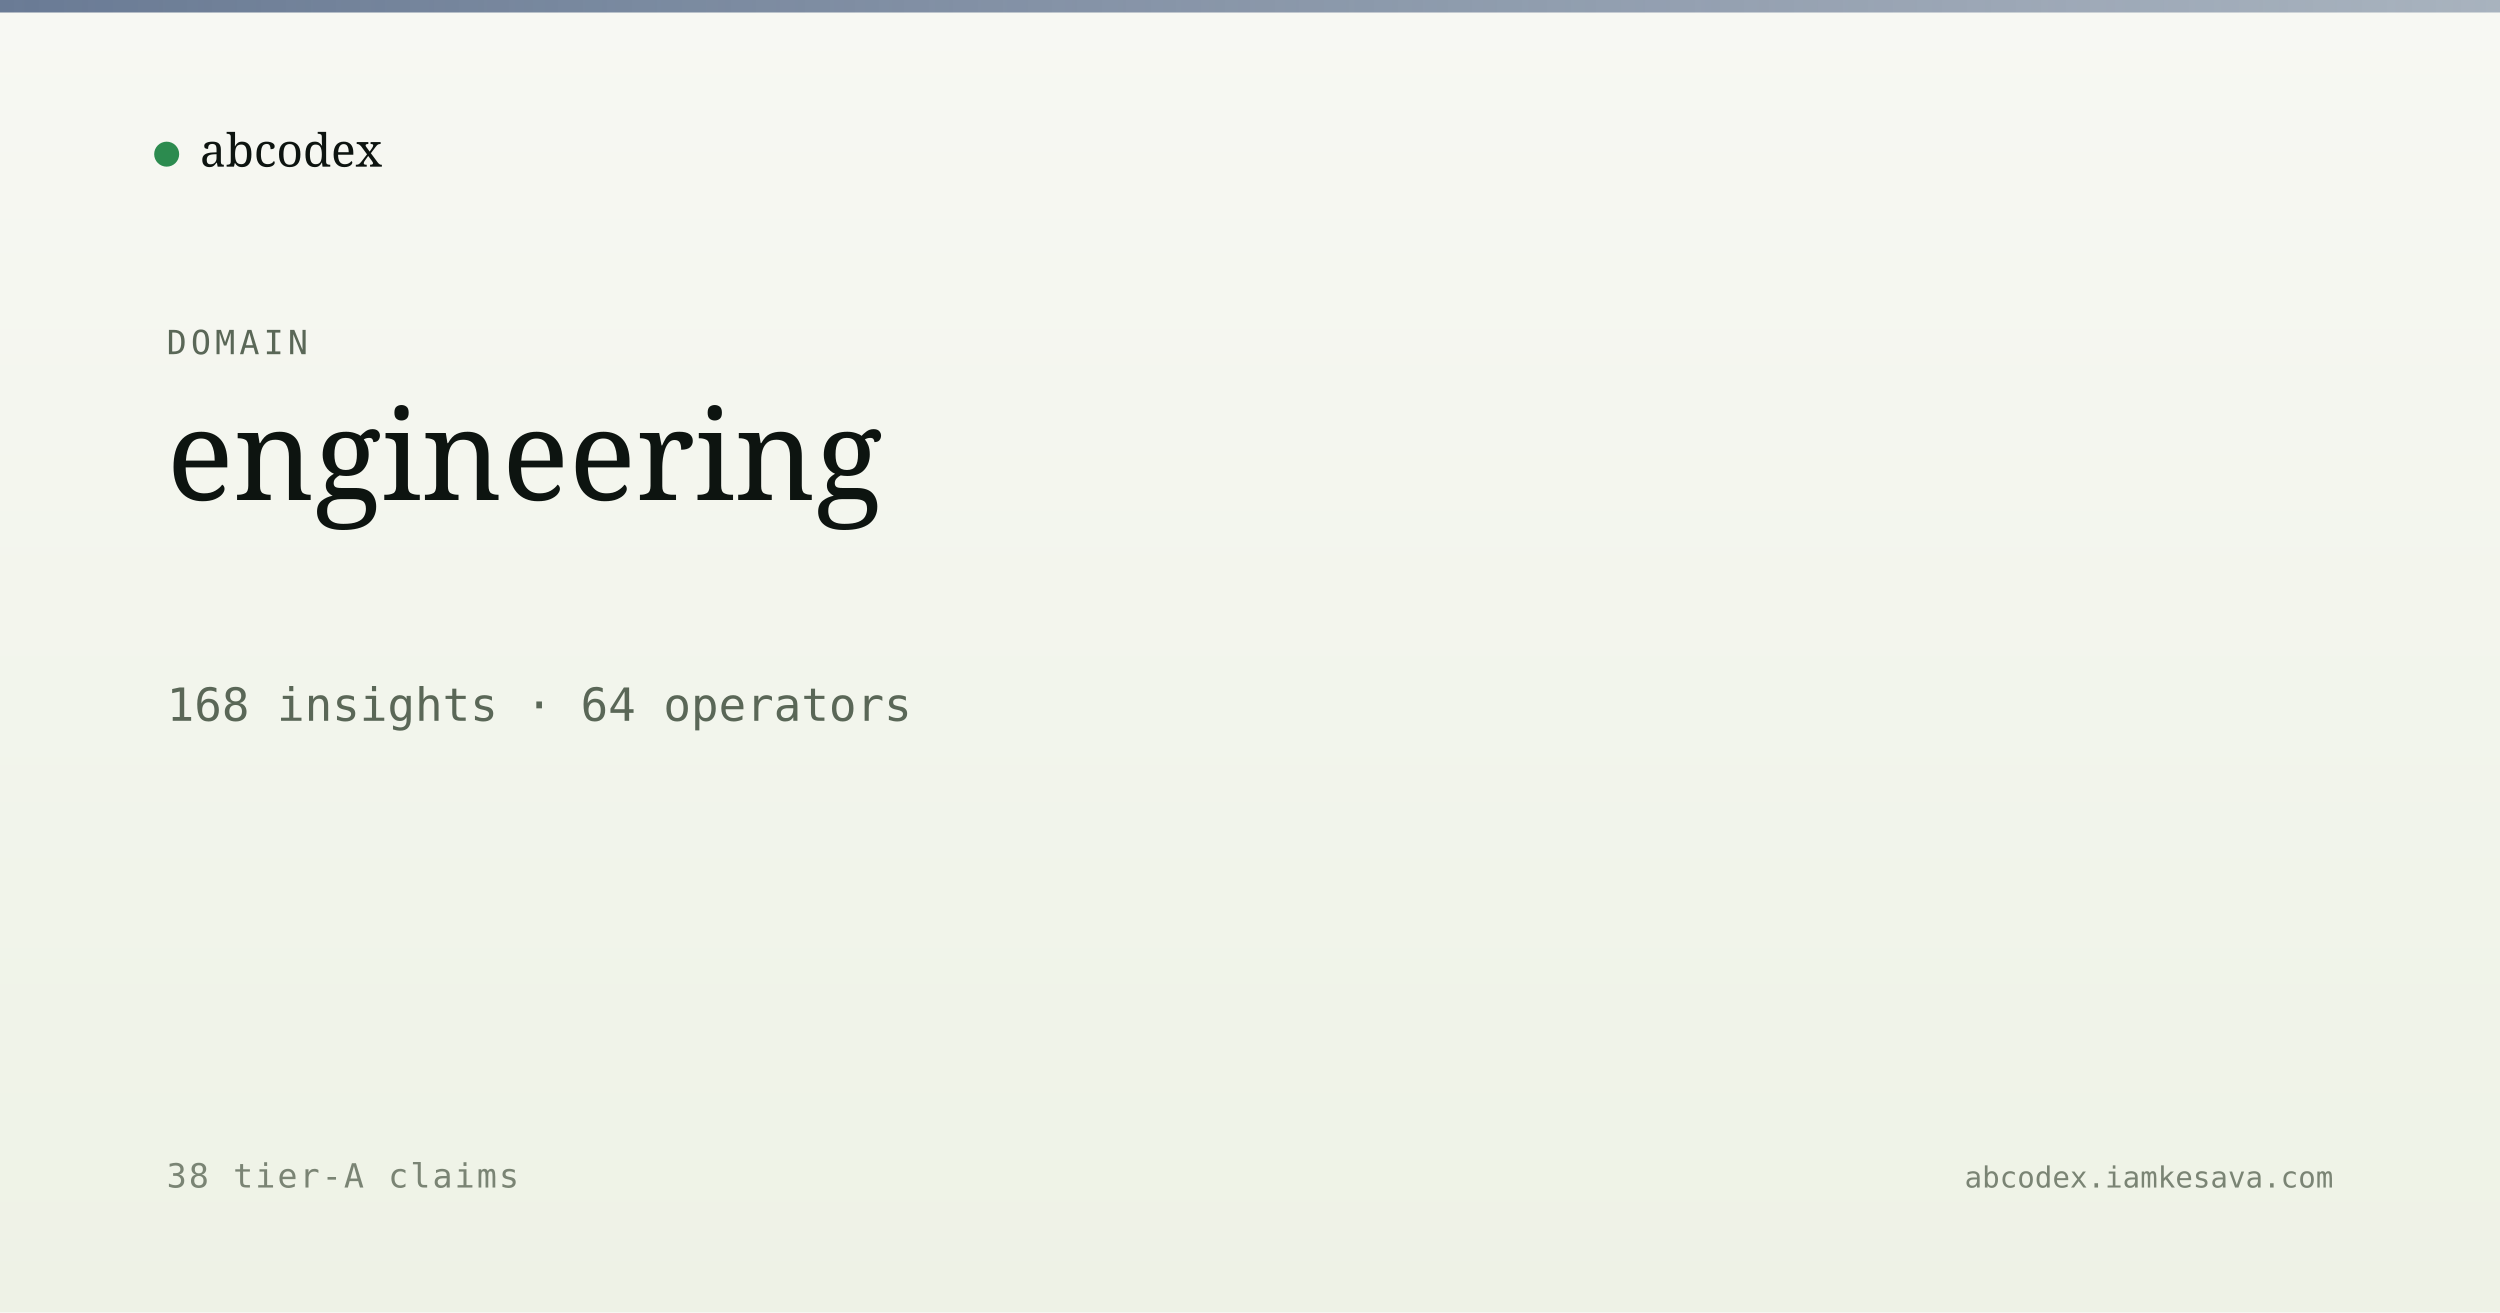
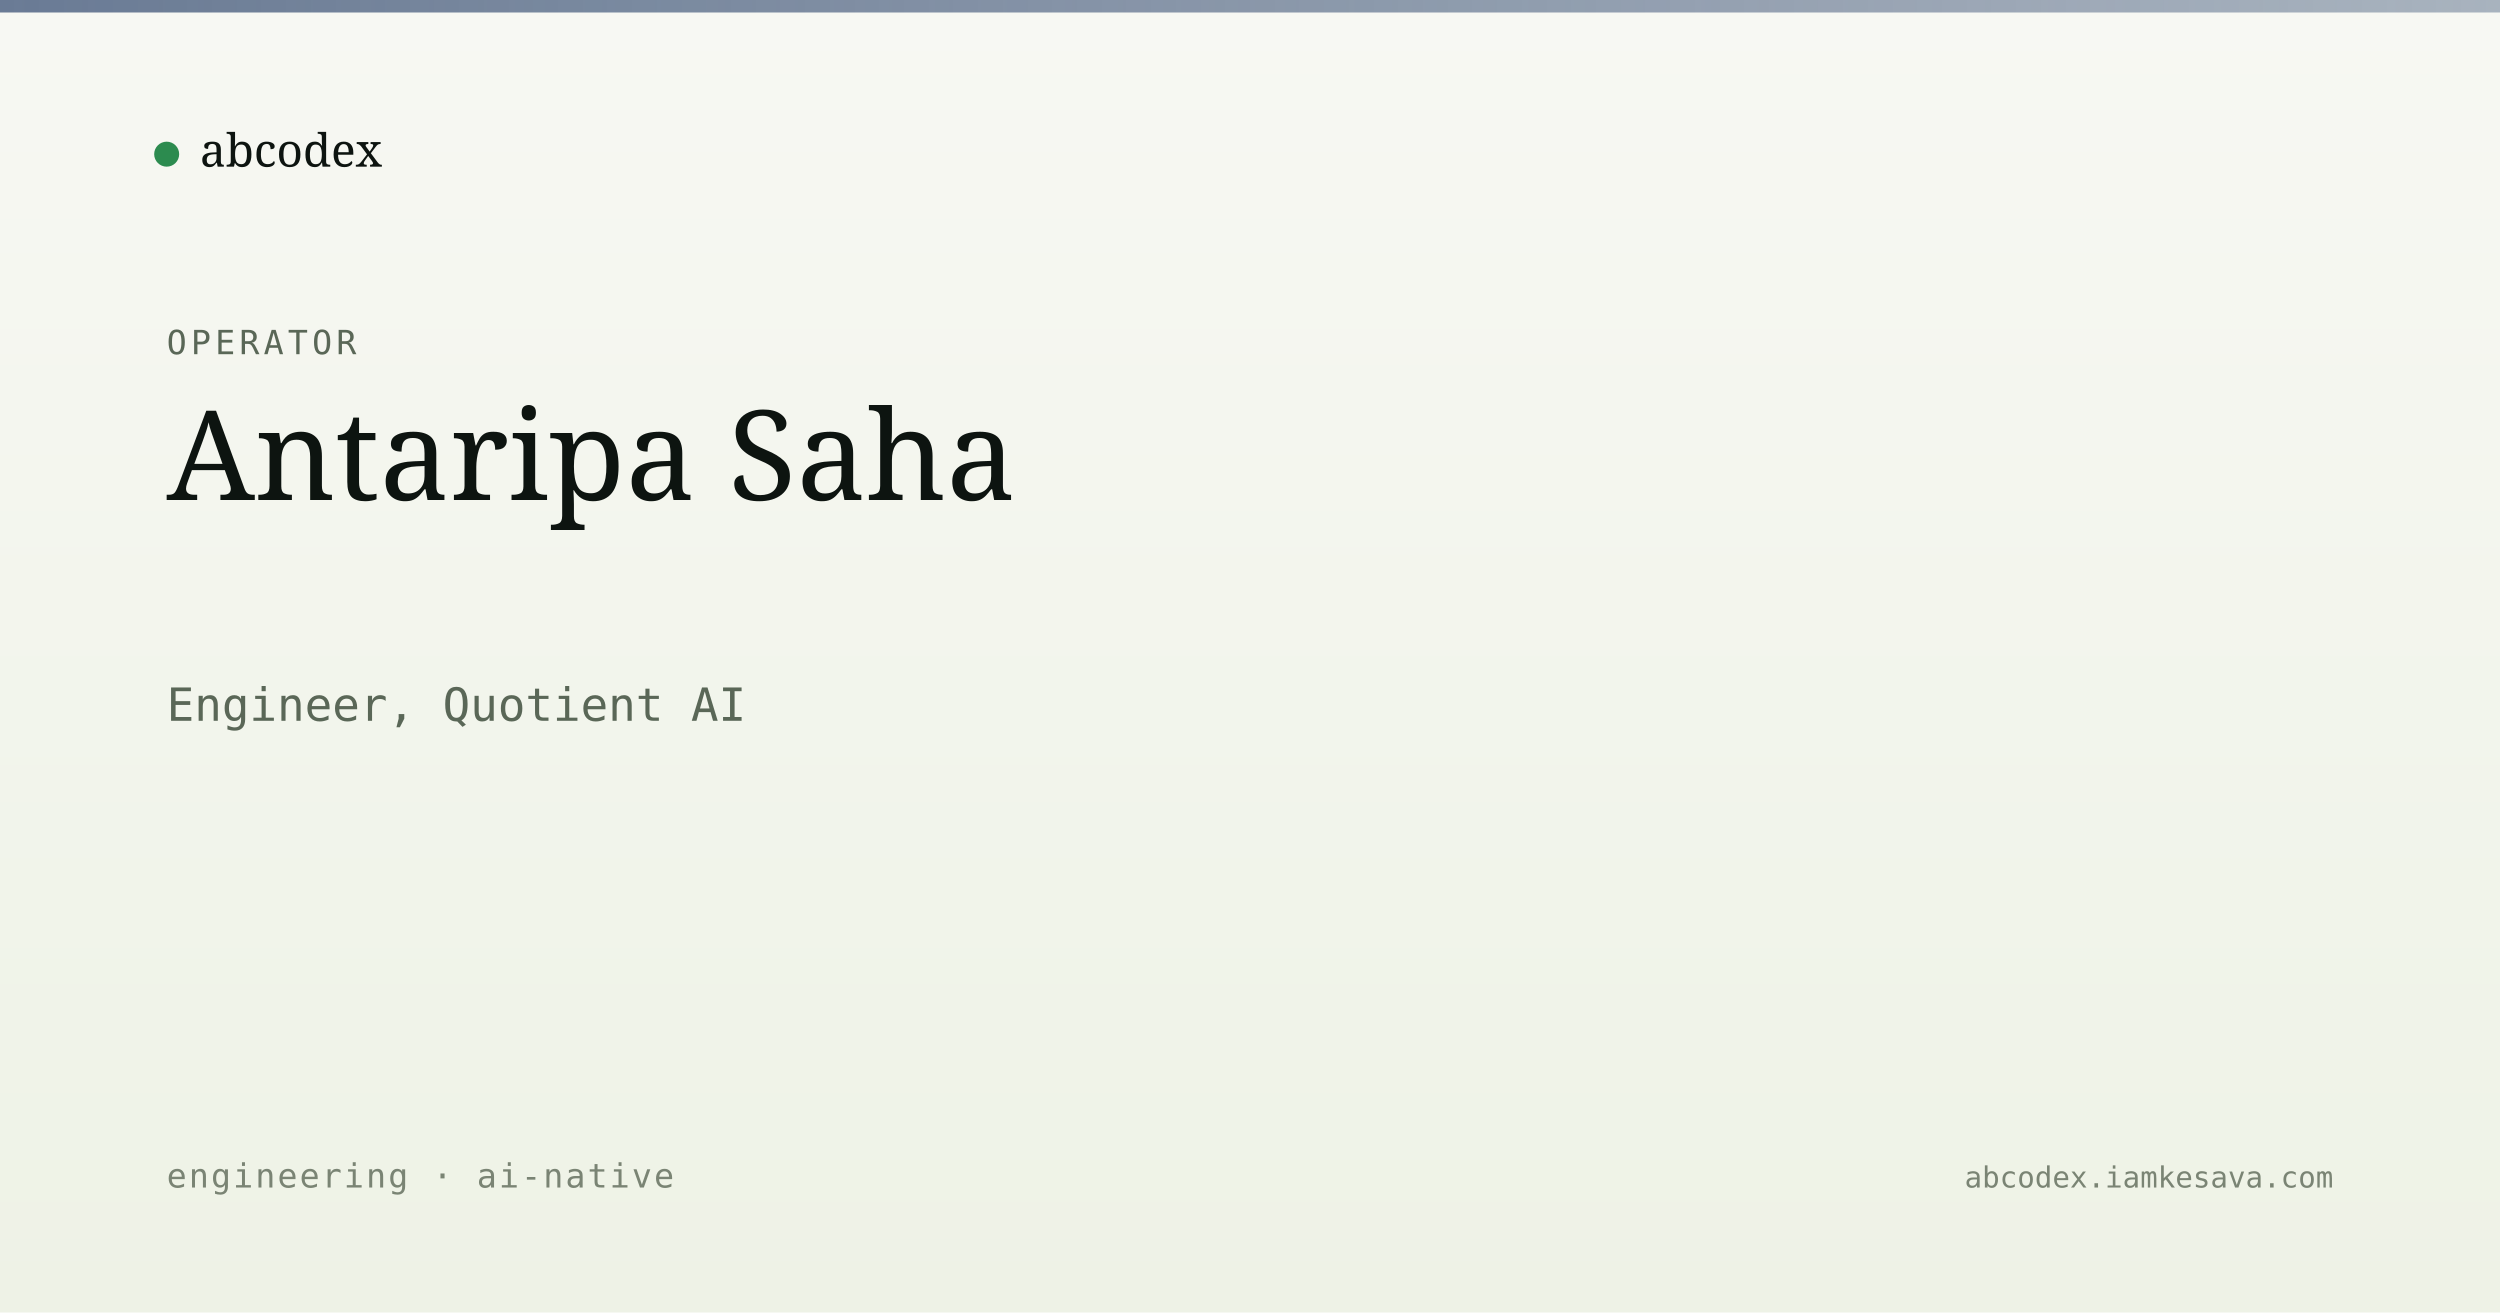
<svg xmlns="http://www.w3.org/2000/svg" viewBox="0 0 1200 630" width="1200" height="630">
  <defs>
    <linearGradient id="bg" x1="0" y1="0" x2="0" y2="1">
      <stop offset="0" stop-color="#f7f8f3" />
      <stop offset="1" stop-color="#eef2e6" />
    </linearGradient>
    <linearGradient id="band" x1="0" y1="0" x2="1" y2="0">
      <stop offset="0" stop-color="#5a6d8a" stop-opacity="0.9" />
      <stop offset="1" stop-color="#5a6d8a" stop-opacity="0.5" />
    </linearGradient>
  </defs>
  <rect width="1200" height="630" fill="url(#bg)" />
  <rect x="0" y="0" width="1200" height="6" fill="url(#band)" />
  <g transform="translate(80, 60)">
    <circle cx="0" cy="14" r="6" fill="#2c8b4f" />
    <text x="16" y="20" font-family="Newsreader, serif" font-size="22" fill="#0d1410">abcodex</text>
  </g>
-   <text x="80" y="170" font-family="JetBrains Mono, monospace" font-size="16" fill="#5a6757" letter-spacing="2">DOMAIN</text>
-   <text x="80" y="240" font-family="Newsreader, serif" font-size="60" font-weight="500" fill="#0d1410">engineering</text>
-   <text x="80" y="346" font-family="JetBrains Mono, monospace" font-size="22" fill="#5a6757">168 insights · 64 operators</text>
-   <text x="80" y="570" font-family="JetBrains Mono, monospace" font-size="16" fill="#7a8474" letter-spacing="1">38 tier-A claims</text>
+   <text x="80" y="170" font-family="JetBrains Mono, monospace" font-size="16" fill="#5a6757" letter-spacing="2">OPERATOR</text>
+   <text x="80" y="240" font-family="Newsreader, serif" font-size="60" font-weight="500" fill="#0d1410">Antaripa Saha</text>
+   <text x="80" y="346" font-family="JetBrains Mono, monospace" font-size="22" fill="#5a6757">Engineer, Quotient AI</text>
+   <text x="80" y="570" font-family="JetBrains Mono, monospace" font-size="16" fill="#7a8474" letter-spacing="1">engineering · ai-native</text>
  <text x="1120" y="570" text-anchor="end" font-family="JetBrains Mono, monospace" font-size="14" fill="#7a8474">abcodex.iamkesava.com</text>
</svg>
